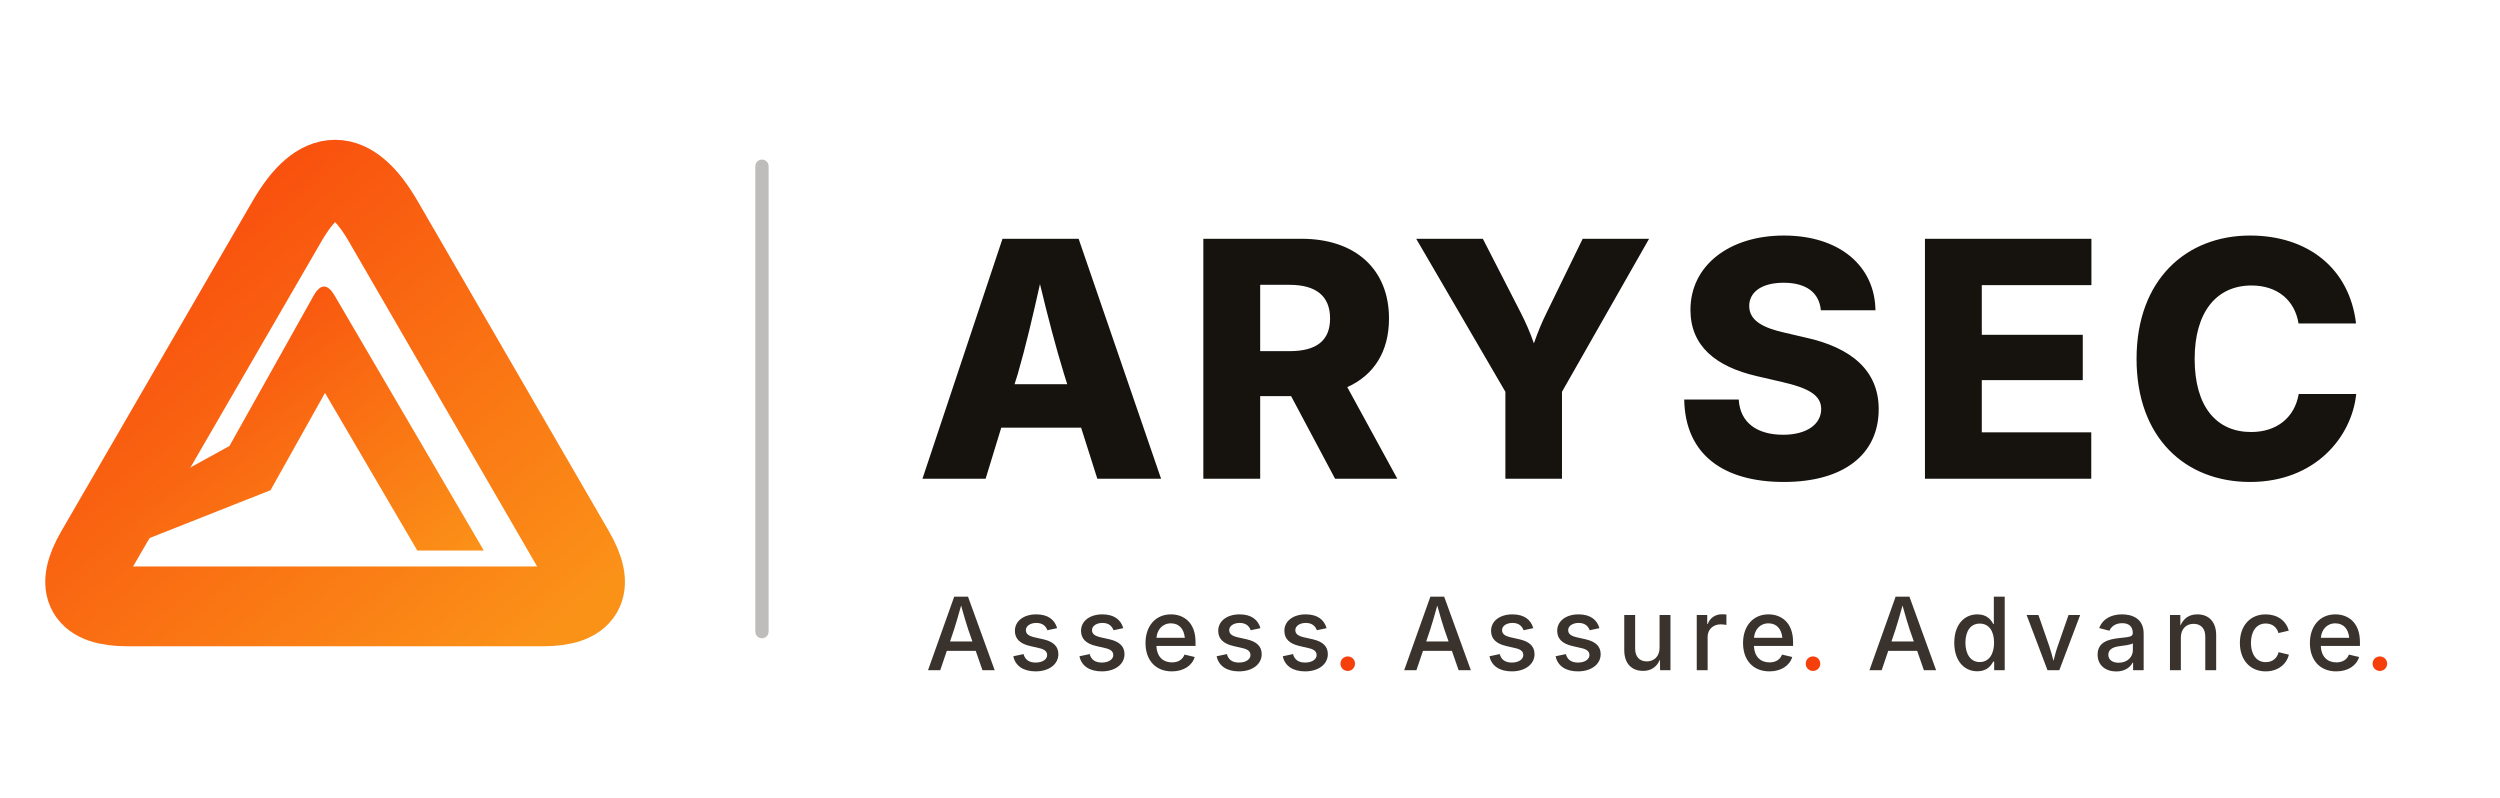
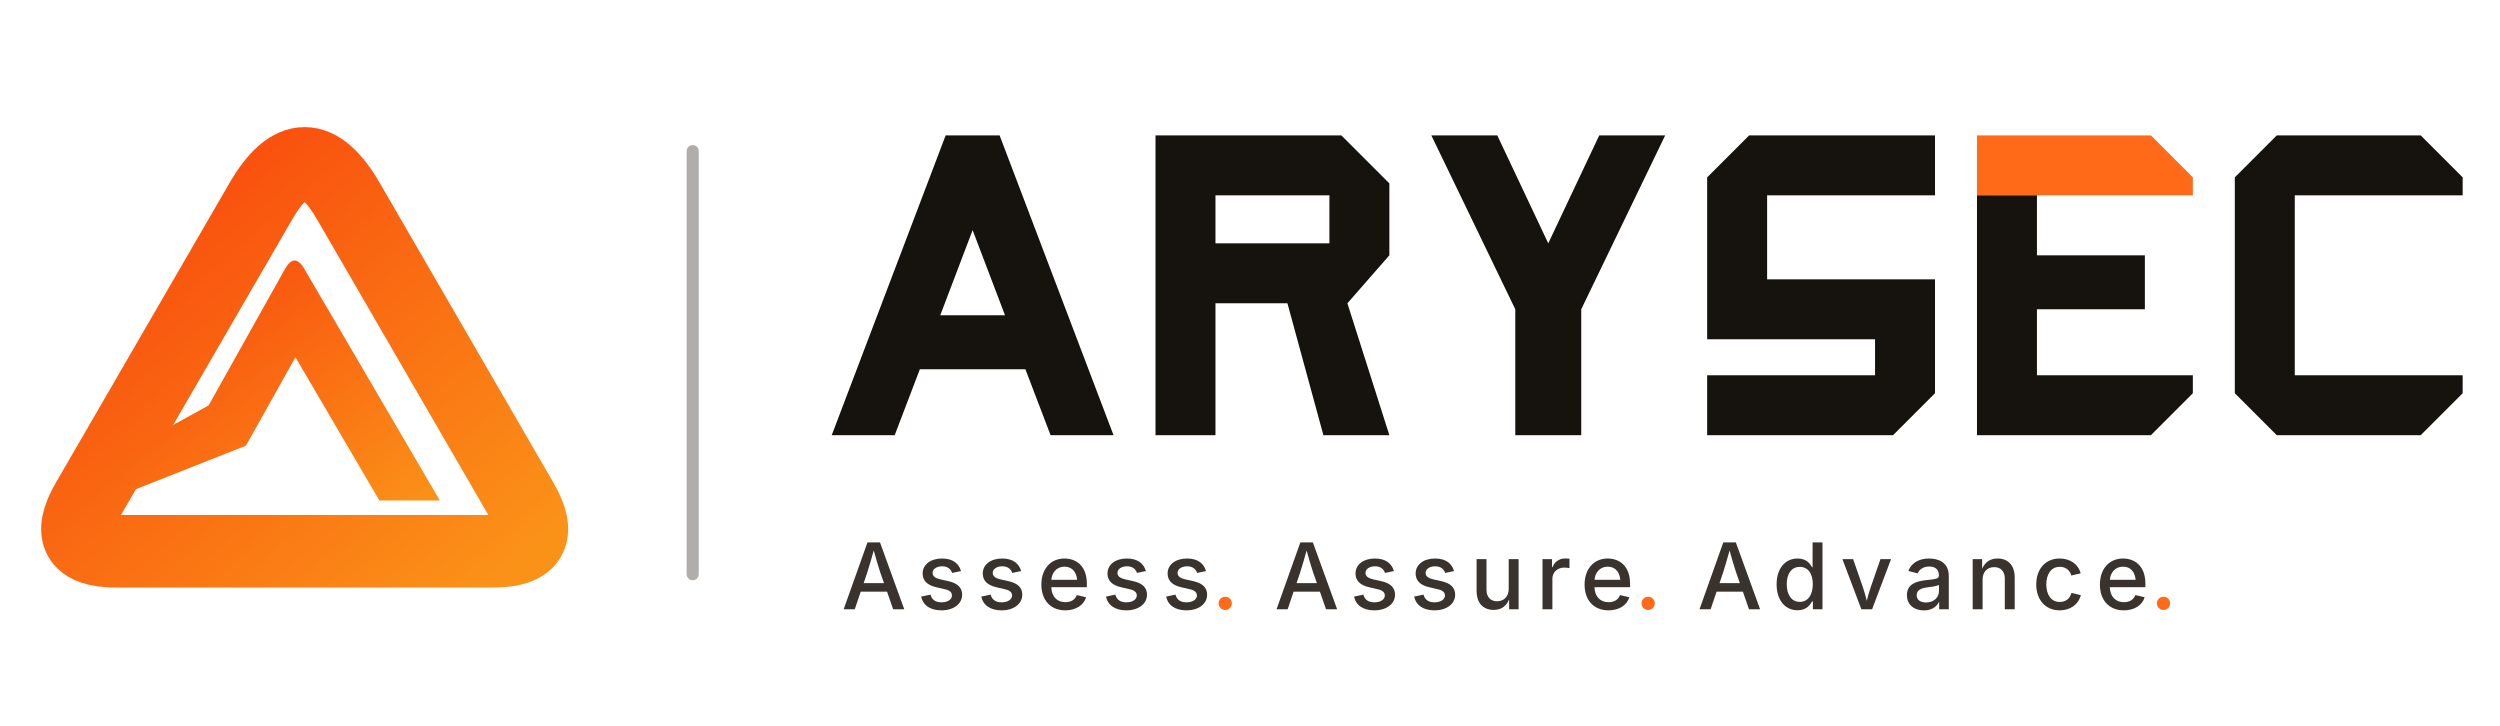
- <svg xmlns="http://www.w3.org/2000/svg" viewBox="0 0 470 150" width="470" height="150" role="img" aria-label="Arysec — Assess. Assure. Advance.">
-   <defs>
-     <linearGradient id="arysecLogoGradL" x1="0" y1="0" x2="1" y2="1">
-       <stop offset="0" stop-color="#F8430C" />
-       <stop offset="1" stop-color="#FB9218" />
-     </linearGradient>
-   </defs>
+ <svg xmlns="http://www.w3.org/2000/svg" viewBox="0 0 517 150" width="517" height="150" role="img" aria-label="Arysec — Assess. Assure. Advance.">
  <svg x="8" y="25" width="110" height="97" viewBox="5 8 110 97">
-     <path d="M69.03 24.57 L104.98 86.62 Q111 97 99 97 L21 97 Q9 97 15.02 86.62 L50.97 24.57 Q60 9 69.03 24.57 Z" fill="none" stroke="url(#arysecLogoGradL)" stroke-width="15" stroke-linejoin="round" />
-     <path d="M87.96 86.5 L59.92 38.59 Q57.9 35.13 55.94 38.62 L40.14 66.84 L20.86 77.46 L24.14 84.54 L47.86 75.16 L58.1 56.87 L75.45 86.5 Z" fill="url(#arysecLogoGradL)" />
+     <defs>
+       <linearGradient id="arysecLockupL" x1="0" y1="0" x2="1" y2="1">
+         <stop offset="0" stop-color="#f8430c" />
+         <stop offset="1" stop-color="#fb9218" />
+       </linearGradient>
+     </defs>
+     <path d="M69.03 24.57 L104.98 86.62 Q111 97 99 97 L21 97 Q9 97 15.02 86.62 L50.97 24.57 Q60 9 69.03 24.57 Z" fill="none" stroke="url(#arysecLockupL)" stroke-width="15" stroke-linejoin="round" />
+     <path d="M87.96 86.5 L59.92 38.59 Q57.9 35.13 55.94 38.62 L40.14 66.84 L20.86 77.46 L24.14 84.54 L47.86 75.16 L58.1 56.87 L75.45 86.5 Z" fill="url(#arysecLockupL)" />
  </svg>
-   <rect x="142" y="30" width="2.5" height="90" rx="1.25" fill="#16130f" fill-opacity="0.28" />
-   <text x="172" y="90" font-family="'Inter', 'Segoe UI', Arial, sans-serif" font-size="62" font-weight="800" letter-spacing="3" fill="#16130f">ARYSEC</text>
-   <text x="174" y="126" font-family="'Inter', 'Segoe UI', Arial, sans-serif" font-size="19" font-weight="500" letter-spacing="2.2" fill="#3a322c">Assess<tspan fill="#f5400c">.</tspan> Assure<tspan fill="#f5400c">.</tspan> Advance<tspan fill="#f5400c">.</tspan>
+   <rect x="142" y="30" width="2.5" height="90" rx="1.25" fill="#3a322c" fill-opacity="0.4" />
+   <g transform="translate(172 28) scale(0.62)">
+     <path d="M0 100 L38 0 L56 0 L94 100 L73 100 L64.6 78 L29.4 78 L21 100 ZM47 31.6 L57.8 60 L36.2 60 Z" fill="#16130f" fill-rule="evenodd" />
+     <path transform="translate(108 0)" d="M0 0 L62 0 L78 16 L78 40 L64 56 L78 100 L56 100 L44 56 L20 56 L20 100 L0 100 ZM20 20 L58 20 L58 36 L20 36 Z" fill="#16130f" fill-rule="evenodd" />
+     <path transform="translate(200 0)" d="M0 0 L22 0 L39 36 L56 0 L78 0 L50 58 L50 100 L28 100 L28 58 Z" fill="#16130f" />
+     <path transform="translate(292 0)" d="M14 0 L76 0 L76 20 L20 20 L20 48 L76 48 L76 86 L62 100 L0 100 L0 80 L56 80 L56 68 L0 68 L0 14 Z" fill="#16130f" />
+     <path transform="translate(382 0)" d="M0 0 L58 0 L72 14 L72 20 L0 20 Z" fill="#ff6a18" />
+     <path transform="translate(382 0)" d="M0 20 L20 20 L20 40 L56 40 L56 58 L20 58 L20 80 L72 80 L72 86 L58 100 L0 100 Z" fill="#16130f" />
+     <path transform="translate(468 0)" d="M14 0 L62 0 L76 14 L76 20 L20 20 L20 80 L76 80 L76 86 L62 100 L14 100 L0 86 L0 14 Z" fill="#16130f" />
+   </g>
+   <text x="174" y="126" font-family="'Inter', 'Segoe UI', Arial, sans-serif" font-size="19" font-weight="500" letter-spacing="2.2" fill="#3a322c">Assess<tspan fill="#ff6a18">.</tspan> Assure<tspan fill="#ff6a18">.</tspan> Advance<tspan fill="#ff6a18">.</tspan>
  </text>
</svg>
